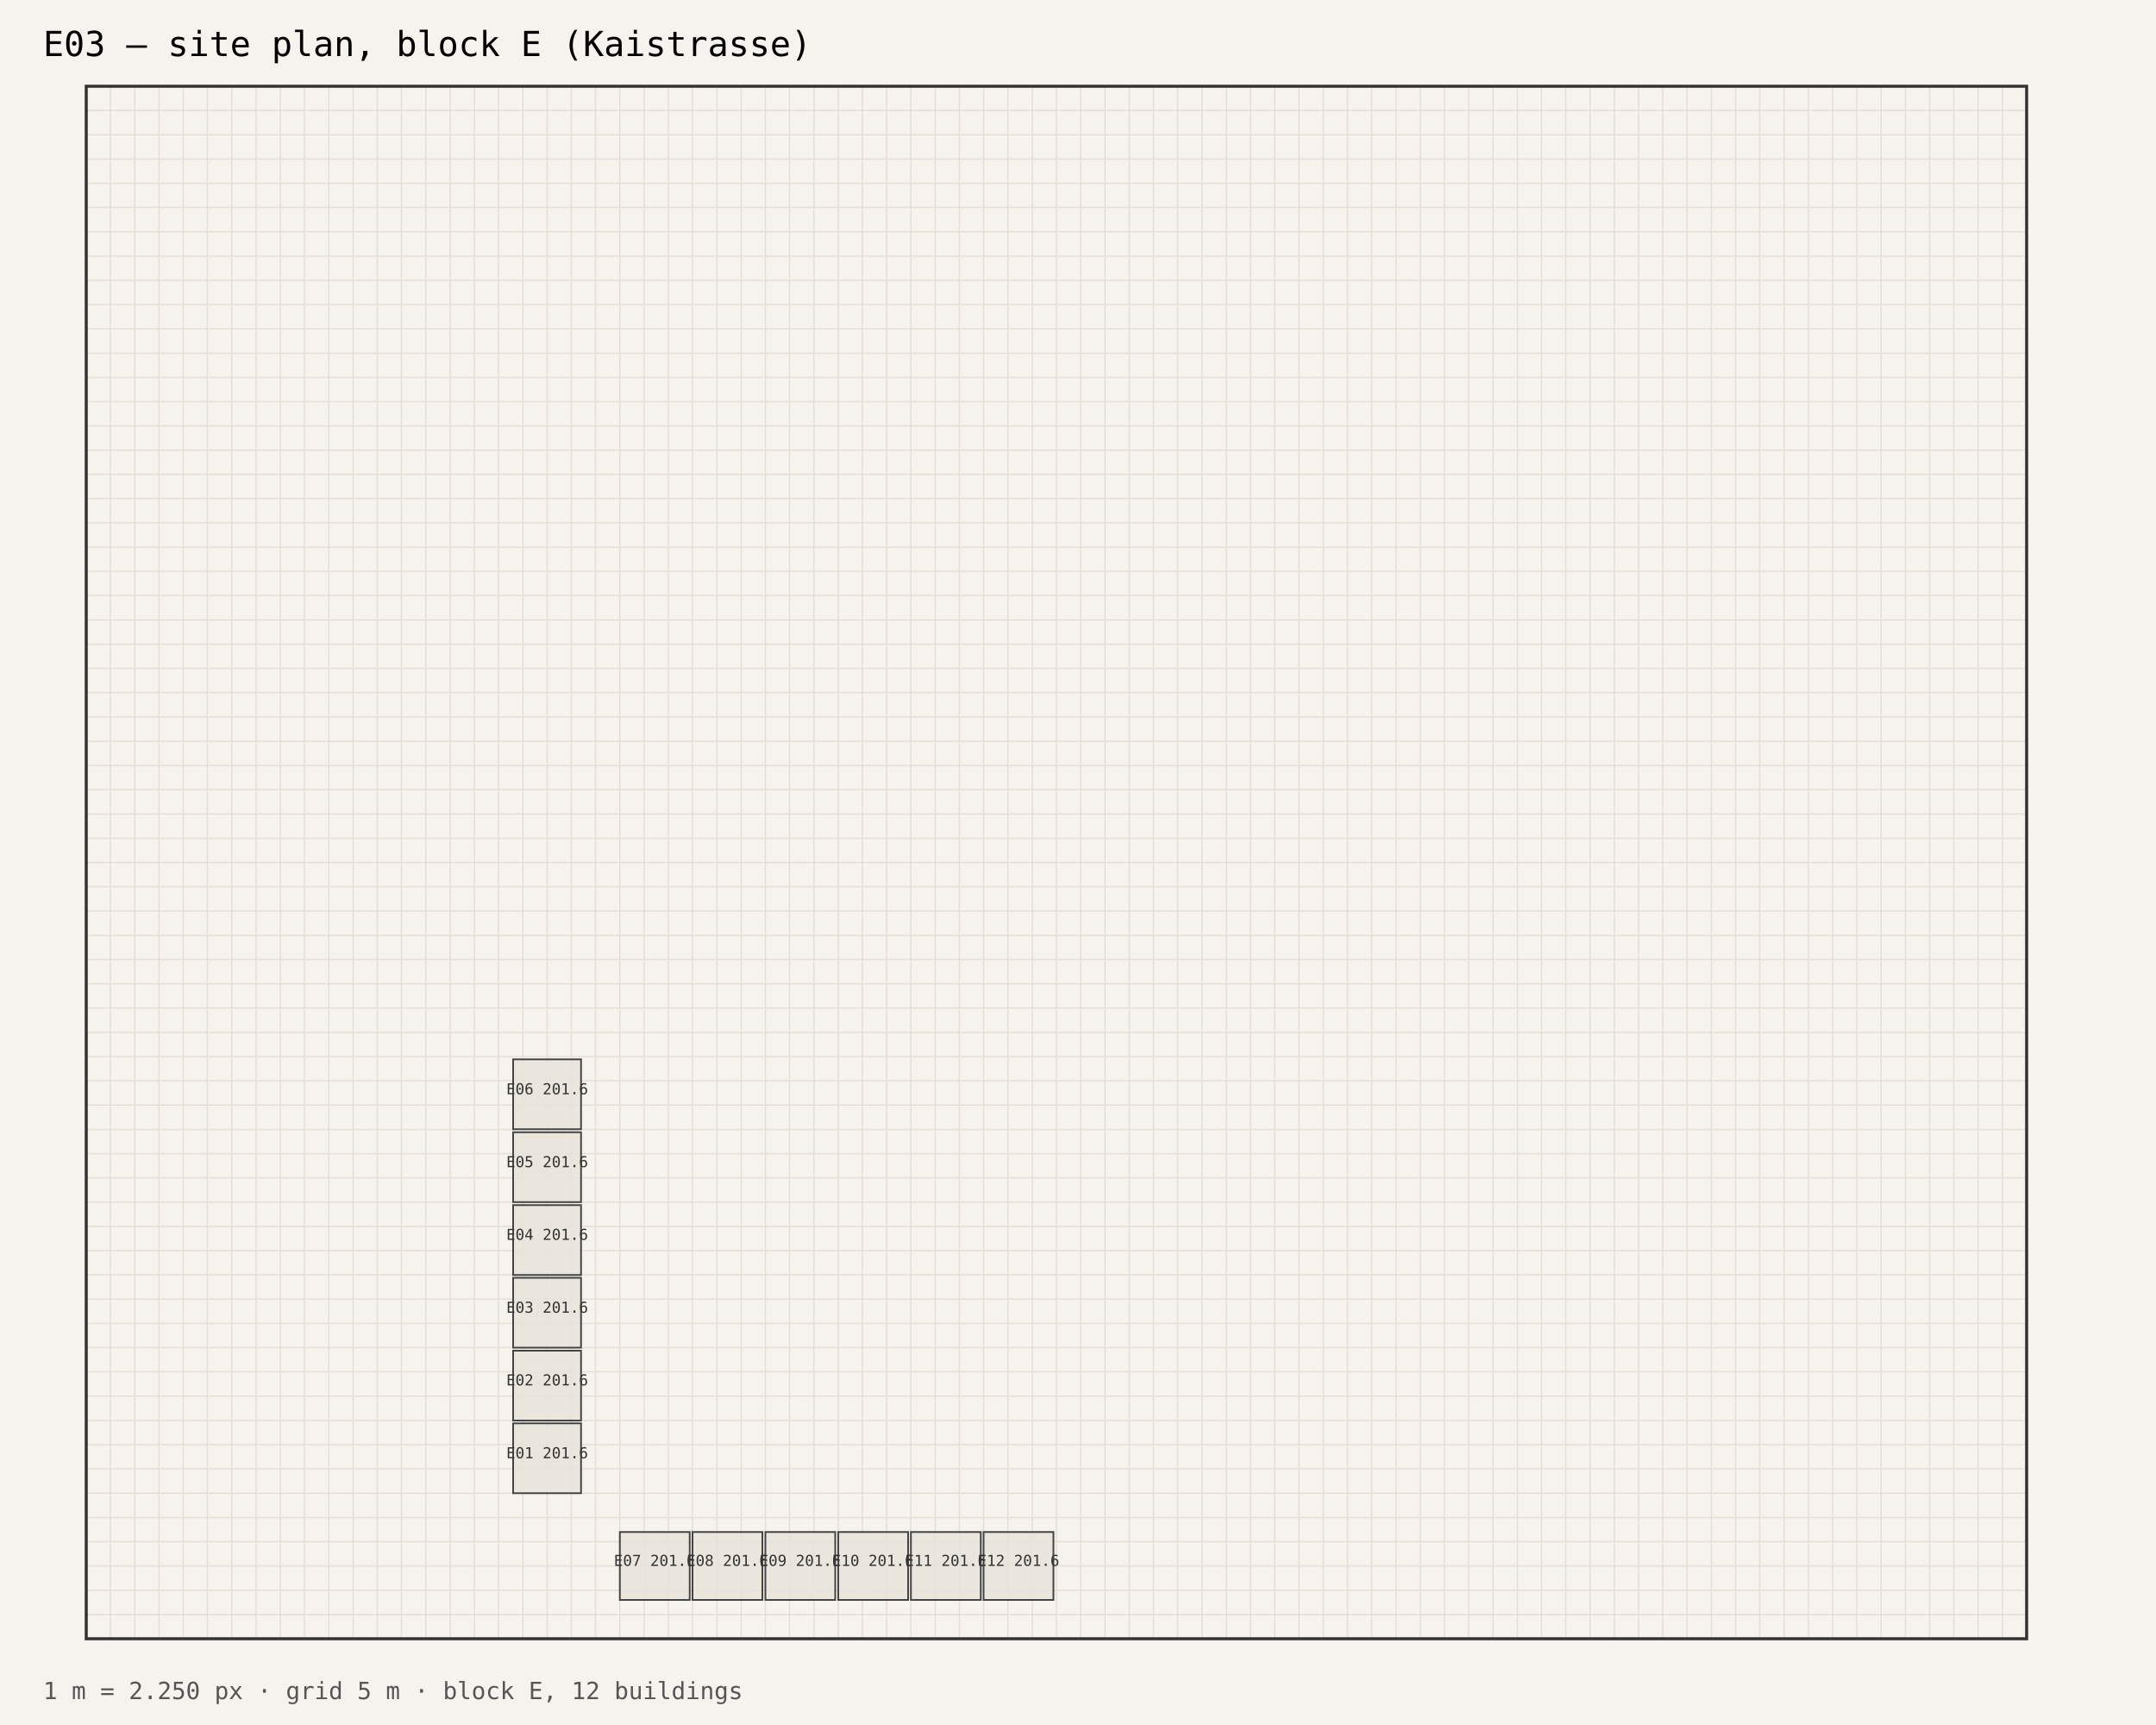
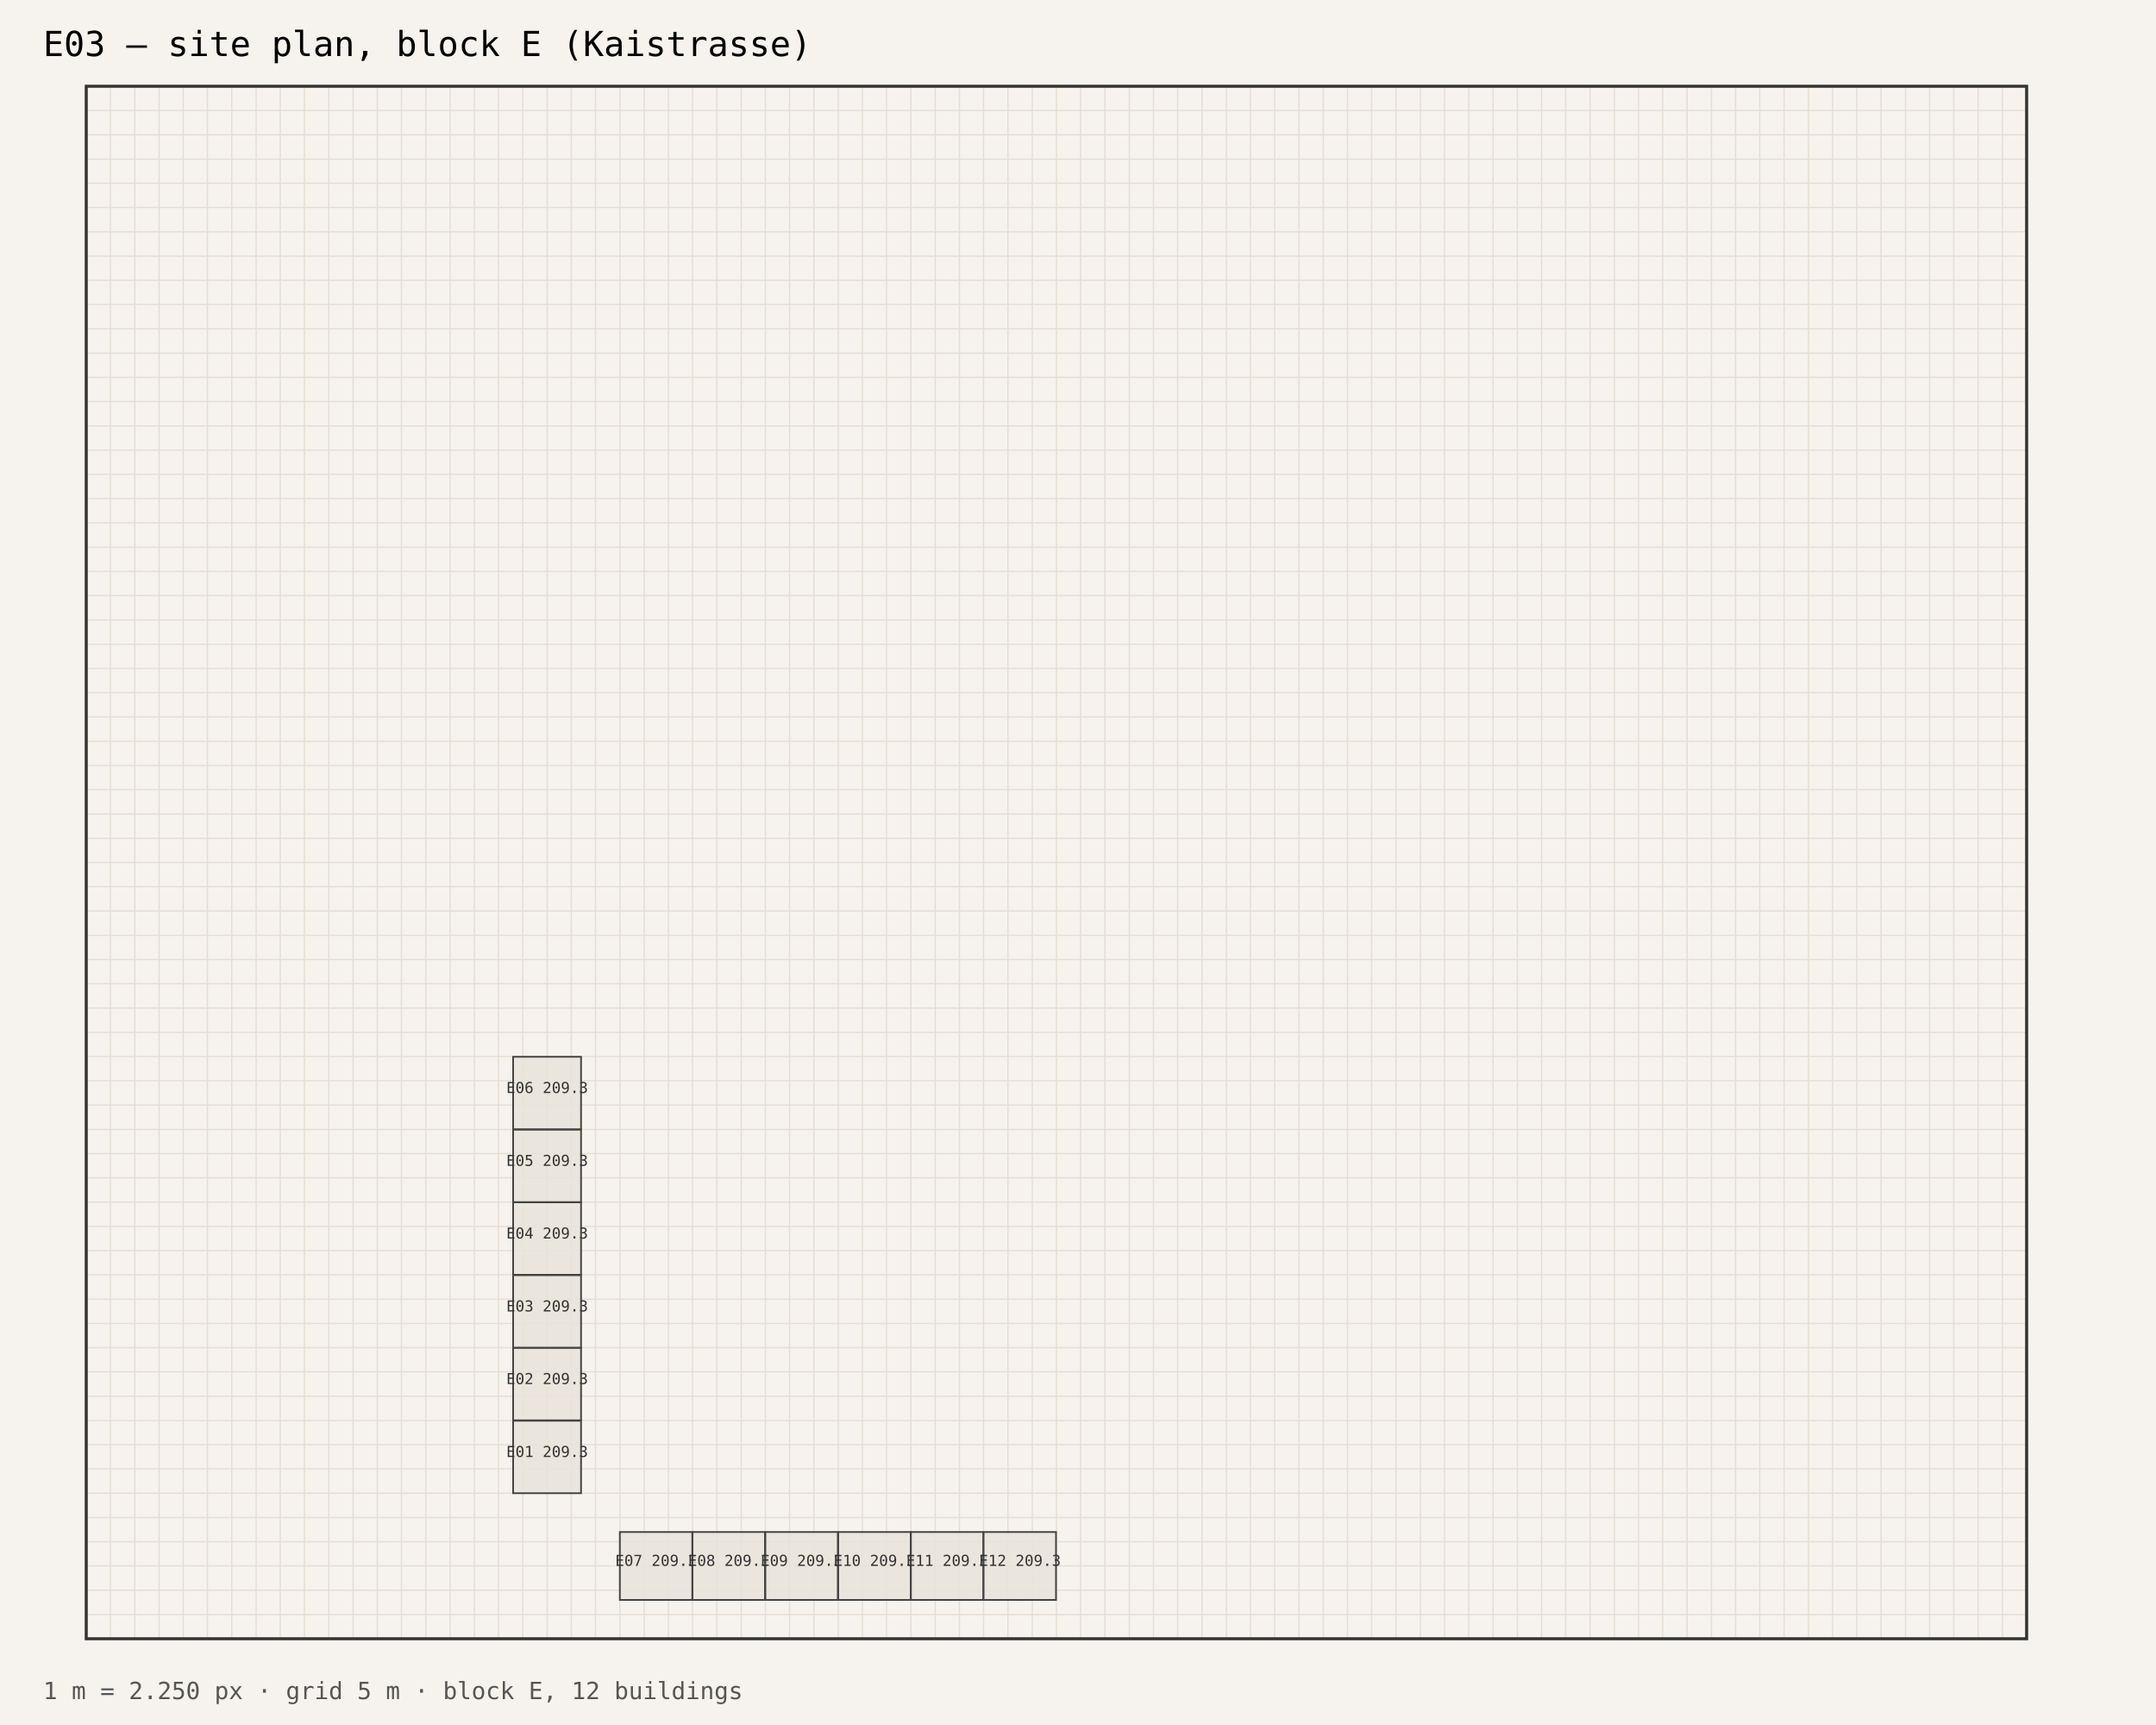
<svg xmlns="http://www.w3.org/2000/svg" width="1000" height="800" viewBox="0 0 1000 800">
  <rect width="1000" height="800" fill="#f6f3ee" />
  <text x="20" y="26" font-family="monospace" font-size="16">E03 — site plan, block E (Kaistrasse)</text>
  <text x="20" y="788" font-family="monospace" font-size="11" fill="#555">1 m = 2.250 px · grid 5 m · block E, 12 buildings</text>
  <line x1="40.0" y1="760.0" x2="40.0" y2="40.0" stroke="#e4ded4" stroke-width="0.6" />
  <line x1="51.2" y1="760.0" x2="51.2" y2="40.0" stroke="#e4ded4" stroke-width="0.6" />
  <line x1="62.5" y1="760.0" x2="62.5" y2="40.0" stroke="#e4ded4" stroke-width="0.6" />
  <line x1="73.8" y1="760.0" x2="73.8" y2="40.0" stroke="#e4ded4" stroke-width="0.6" />
  <line x1="85.0" y1="760.0" x2="85.0" y2="40.0" stroke="#e4ded4" stroke-width="0.6" />
  <line x1="96.2" y1="760.0" x2="96.2" y2="40.0" stroke="#e4ded4" stroke-width="0.6" />
  <line x1="107.5" y1="760.0" x2="107.5" y2="40.0" stroke="#e4ded4" stroke-width="0.6" />
  <line x1="118.8" y1="760.0" x2="118.8" y2="40.0" stroke="#e4ded4" stroke-width="0.6" />
  <line x1="130.0" y1="760.0" x2="130.0" y2="40.0" stroke="#e4ded4" stroke-width="0.6" />
  <line x1="141.2" y1="760.0" x2="141.2" y2="40.0" stroke="#e4ded4" stroke-width="0.6" />
  <line x1="152.5" y1="760.0" x2="152.5" y2="40.0" stroke="#e4ded4" stroke-width="0.6" />
  <line x1="163.8" y1="760.0" x2="163.8" y2="40.0" stroke="#e4ded4" stroke-width="0.6" />
  <line x1="175.0" y1="760.0" x2="175.0" y2="40.0" stroke="#e4ded4" stroke-width="0.6" />
  <line x1="186.2" y1="760.0" x2="186.2" y2="40.0" stroke="#e4ded4" stroke-width="0.6" />
  <line x1="197.5" y1="760.0" x2="197.5" y2="40.0" stroke="#e4ded4" stroke-width="0.6" />
  <line x1="208.8" y1="760.0" x2="208.8" y2="40.0" stroke="#e4ded4" stroke-width="0.6" />
  <line x1="220.0" y1="760.0" x2="220.0" y2="40.0" stroke="#e4ded4" stroke-width="0.6" />
  <line x1="231.2" y1="760.0" x2="231.2" y2="40.0" stroke="#e4ded4" stroke-width="0.6" />
  <line x1="242.5" y1="760.0" x2="242.5" y2="40.0" stroke="#e4ded4" stroke-width="0.6" />
  <line x1="253.8" y1="760.0" x2="253.8" y2="40.0" stroke="#e4ded4" stroke-width="0.6" />
  <line x1="265.0" y1="760.0" x2="265.0" y2="40.0" stroke="#e4ded4" stroke-width="0.6" />
  <line x1="276.2" y1="760.0" x2="276.2" y2="40.0" stroke="#e4ded4" stroke-width="0.6" />
  <line x1="287.5" y1="760.0" x2="287.5" y2="40.0" stroke="#e4ded4" stroke-width="0.6" />
  <line x1="298.8" y1="760.0" x2="298.8" y2="40.0" stroke="#e4ded4" stroke-width="0.6" />
  <line x1="310.0" y1="760.0" x2="310.0" y2="40.0" stroke="#e4ded4" stroke-width="0.6" />
  <line x1="321.2" y1="760.0" x2="321.2" y2="40.0" stroke="#e4ded4" stroke-width="0.6" />
  <line x1="332.5" y1="760.0" x2="332.5" y2="40.0" stroke="#e4ded4" stroke-width="0.6" />
  <line x1="343.8" y1="760.0" x2="343.8" y2="40.0" stroke="#e4ded4" stroke-width="0.6" />
  <line x1="355.0" y1="760.0" x2="355.0" y2="40.0" stroke="#e4ded4" stroke-width="0.6" />
  <line x1="366.2" y1="760.0" x2="366.2" y2="40.0" stroke="#e4ded4" stroke-width="0.6" />
  <line x1="377.5" y1="760.0" x2="377.5" y2="40.0" stroke="#e4ded4" stroke-width="0.6" />
  <line x1="388.8" y1="760.0" x2="388.8" y2="40.0" stroke="#e4ded4" stroke-width="0.6" />
  <line x1="400.0" y1="760.0" x2="400.0" y2="40.0" stroke="#e4ded4" stroke-width="0.6" />
  <line x1="411.2" y1="760.0" x2="411.2" y2="40.0" stroke="#e4ded4" stroke-width="0.6" />
  <line x1="422.5" y1="760.0" x2="422.5" y2="40.0" stroke="#e4ded4" stroke-width="0.6" />
  <line x1="433.8" y1="760.0" x2="433.8" y2="40.0" stroke="#e4ded4" stroke-width="0.6" />
  <line x1="445.0" y1="760.0" x2="445.0" y2="40.0" stroke="#e4ded4" stroke-width="0.6" />
  <line x1="456.2" y1="760.0" x2="456.2" y2="40.0" stroke="#e4ded4" stroke-width="0.6" />
  <line x1="467.5" y1="760.0" x2="467.5" y2="40.0" stroke="#e4ded4" stroke-width="0.6" />
  <line x1="478.8" y1="760.0" x2="478.8" y2="40.0" stroke="#e4ded4" stroke-width="0.6" />
  <line x1="490.0" y1="760.0" x2="490.0" y2="40.0" stroke="#e4ded4" stroke-width="0.6" />
  <line x1="501.2" y1="760.0" x2="501.2" y2="40.0" stroke="#e4ded4" stroke-width="0.6" />
  <line x1="512.5" y1="760.0" x2="512.5" y2="40.0" stroke="#e4ded4" stroke-width="0.6" />
  <line x1="523.8" y1="760.0" x2="523.8" y2="40.0" stroke="#e4ded4" stroke-width="0.6" />
  <line x1="535.0" y1="760.0" x2="535.0" y2="40.0" stroke="#e4ded4" stroke-width="0.6" />
  <line x1="546.2" y1="760.0" x2="546.2" y2="40.0" stroke="#e4ded4" stroke-width="0.6" />
  <line x1="557.5" y1="760.0" x2="557.5" y2="40.0" stroke="#e4ded4" stroke-width="0.6" />
  <line x1="568.8" y1="760.0" x2="568.8" y2="40.0" stroke="#e4ded4" stroke-width="0.6" />
  <line x1="580.0" y1="760.0" x2="580.0" y2="40.0" stroke="#e4ded4" stroke-width="0.6" />
  <line x1="591.2" y1="760.0" x2="591.2" y2="40.0" stroke="#e4ded4" stroke-width="0.6" />
  <line x1="602.5" y1="760.0" x2="602.5" y2="40.0" stroke="#e4ded4" stroke-width="0.6" />
  <line x1="613.8" y1="760.0" x2="613.8" y2="40.0" stroke="#e4ded4" stroke-width="0.6" />
  <line x1="625.0" y1="760.0" x2="625.0" y2="40.0" stroke="#e4ded4" stroke-width="0.6" />
  <line x1="636.2" y1="760.0" x2="636.2" y2="40.0" stroke="#e4ded4" stroke-width="0.6" />
  <line x1="647.5" y1="760.0" x2="647.5" y2="40.0" stroke="#e4ded4" stroke-width="0.6" />
  <line x1="658.8" y1="760.0" x2="658.8" y2="40.0" stroke="#e4ded4" stroke-width="0.6" />
  <line x1="670.0" y1="760.0" x2="670.0" y2="40.0" stroke="#e4ded4" stroke-width="0.6" />
  <line x1="681.2" y1="760.0" x2="681.2" y2="40.0" stroke="#e4ded4" stroke-width="0.6" />
  <line x1="692.5" y1="760.0" x2="692.5" y2="40.0" stroke="#e4ded4" stroke-width="0.6" />
  <line x1="703.8" y1="760.0" x2="703.8" y2="40.0" stroke="#e4ded4" stroke-width="0.6" />
  <line x1="715.0" y1="760.0" x2="715.0" y2="40.0" stroke="#e4ded4" stroke-width="0.6" />
  <line x1="726.2" y1="760.0" x2="726.2" y2="40.0" stroke="#e4ded4" stroke-width="0.6" />
  <line x1="737.5" y1="760.0" x2="737.5" y2="40.0" stroke="#e4ded4" stroke-width="0.6" />
  <line x1="748.8" y1="760.0" x2="748.8" y2="40.0" stroke="#e4ded4" stroke-width="0.6" />
  <line x1="760.0" y1="760.0" x2="760.0" y2="40.0" stroke="#e4ded4" stroke-width="0.6" />
  <line x1="771.2" y1="760.0" x2="771.2" y2="40.0" stroke="#e4ded4" stroke-width="0.6" />
  <line x1="782.5" y1="760.0" x2="782.5" y2="40.0" stroke="#e4ded4" stroke-width="0.6" />
  <line x1="793.8" y1="760.0" x2="793.8" y2="40.0" stroke="#e4ded4" stroke-width="0.6" />
  <line x1="805.0" y1="760.0" x2="805.0" y2="40.0" stroke="#e4ded4" stroke-width="0.6" />
  <line x1="816.2" y1="760.0" x2="816.2" y2="40.0" stroke="#e4ded4" stroke-width="0.6" />
  <line x1="827.5" y1="760.0" x2="827.5" y2="40.0" stroke="#e4ded4" stroke-width="0.6" />
  <line x1="838.8" y1="760.0" x2="838.8" y2="40.0" stroke="#e4ded4" stroke-width="0.6" />
  <line x1="850.0" y1="760.0" x2="850.0" y2="40.0" stroke="#e4ded4" stroke-width="0.6" />
  <line x1="861.2" y1="760.0" x2="861.2" y2="40.0" stroke="#e4ded4" stroke-width="0.6" />
  <line x1="872.5" y1="760.0" x2="872.5" y2="40.0" stroke="#e4ded4" stroke-width="0.6" />
  <line x1="883.8" y1="760.0" x2="883.8" y2="40.0" stroke="#e4ded4" stroke-width="0.6" />
  <line x1="895.0" y1="760.0" x2="895.0" y2="40.0" stroke="#e4ded4" stroke-width="0.6" />
  <line x1="906.2" y1="760.0" x2="906.2" y2="40.0" stroke="#e4ded4" stroke-width="0.6" />
  <line x1="917.5" y1="760.0" x2="917.5" y2="40.0" stroke="#e4ded4" stroke-width="0.6" />
  <line x1="928.8" y1="760.0" x2="928.8" y2="40.0" stroke="#e4ded4" stroke-width="0.6" />
  <line x1="40.0" y1="760.0" x2="940.0" y2="760.0" stroke="#e4ded4" stroke-width="0.6" />
  <line x1="40.0" y1="748.8" x2="940.0" y2="748.8" stroke="#e4ded4" stroke-width="0.6" />
  <line x1="40.0" y1="737.5" x2="940.0" y2="737.5" stroke="#e4ded4" stroke-width="0.6" />
  <line x1="40.0" y1="726.2" x2="940.0" y2="726.2" stroke="#e4ded4" stroke-width="0.6" />
  <line x1="40.0" y1="715.0" x2="940.0" y2="715.0" stroke="#e4ded4" stroke-width="0.6" />
  <line x1="40.0" y1="703.8" x2="940.0" y2="703.8" stroke="#e4ded4" stroke-width="0.6" />
  <line x1="40.0" y1="692.5" x2="940.0" y2="692.5" stroke="#e4ded4" stroke-width="0.6" />
  <line x1="40.0" y1="681.2" x2="940.0" y2="681.2" stroke="#e4ded4" stroke-width="0.6" />
  <line x1="40.0" y1="670.0" x2="940.0" y2="670.0" stroke="#e4ded4" stroke-width="0.6" />
  <line x1="40.0" y1="658.8" x2="940.0" y2="658.8" stroke="#e4ded4" stroke-width="0.6" />
  <line x1="40.0" y1="647.5" x2="940.0" y2="647.5" stroke="#e4ded4" stroke-width="0.6" />
  <line x1="40.0" y1="636.2" x2="940.0" y2="636.2" stroke="#e4ded4" stroke-width="0.6" />
  <line x1="40.0" y1="625.0" x2="940.0" y2="625.0" stroke="#e4ded4" stroke-width="0.6" />
  <line x1="40.0" y1="613.8" x2="940.0" y2="613.8" stroke="#e4ded4" stroke-width="0.6" />
  <line x1="40.0" y1="602.5" x2="940.0" y2="602.5" stroke="#e4ded4" stroke-width="0.6" />
  <line x1="40.0" y1="591.2" x2="940.0" y2="591.2" stroke="#e4ded4" stroke-width="0.6" />
  <line x1="40.0" y1="580.0" x2="940.0" y2="580.0" stroke="#e4ded4" stroke-width="0.6" />
  <line x1="40.0" y1="568.8" x2="940.0" y2="568.8" stroke="#e4ded4" stroke-width="0.6" />
  <line x1="40.0" y1="557.5" x2="940.0" y2="557.5" stroke="#e4ded4" stroke-width="0.6" />
  <line x1="40.0" y1="546.2" x2="940.0" y2="546.2" stroke="#e4ded4" stroke-width="0.6" />
  <line x1="40.0" y1="535.0" x2="940.0" y2="535.0" stroke="#e4ded4" stroke-width="0.6" />
  <line x1="40.0" y1="523.8" x2="940.0" y2="523.8" stroke="#e4ded4" stroke-width="0.6" />
  <line x1="40.0" y1="512.5" x2="940.0" y2="512.5" stroke="#e4ded4" stroke-width="0.6" />
  <line x1="40.0" y1="501.2" x2="940.0" y2="501.2" stroke="#e4ded4" stroke-width="0.6" />
  <line x1="40.0" y1="490.0" x2="940.0" y2="490.0" stroke="#e4ded4" stroke-width="0.6" />
  <line x1="40.0" y1="478.8" x2="940.0" y2="478.8" stroke="#e4ded4" stroke-width="0.6" />
  <line x1="40.0" y1="467.5" x2="940.0" y2="467.5" stroke="#e4ded4" stroke-width="0.6" />
  <line x1="40.0" y1="456.2" x2="940.0" y2="456.2" stroke="#e4ded4" stroke-width="0.6" />
  <line x1="40.0" y1="445.0" x2="940.0" y2="445.0" stroke="#e4ded4" stroke-width="0.6" />
  <line x1="40.0" y1="433.8" x2="940.0" y2="433.8" stroke="#e4ded4" stroke-width="0.6" />
  <line x1="40.0" y1="422.5" x2="940.0" y2="422.5" stroke="#e4ded4" stroke-width="0.6" />
  <line x1="40.0" y1="411.2" x2="940.0" y2="411.2" stroke="#e4ded4" stroke-width="0.6" />
  <line x1="40.0" y1="400.0" x2="940.0" y2="400.0" stroke="#e4ded4" stroke-width="0.6" />
  <line x1="40.0" y1="388.8" x2="940.0" y2="388.8" stroke="#e4ded4" stroke-width="0.6" />
  <line x1="40.0" y1="377.5" x2="940.0" y2="377.5" stroke="#e4ded4" stroke-width="0.6" />
  <line x1="40.0" y1="366.2" x2="940.0" y2="366.2" stroke="#e4ded4" stroke-width="0.6" />
  <line x1="40.0" y1="355.0" x2="940.0" y2="355.0" stroke="#e4ded4" stroke-width="0.6" />
  <line x1="40.0" y1="343.8" x2="940.0" y2="343.8" stroke="#e4ded4" stroke-width="0.6" />
  <line x1="40.0" y1="332.5" x2="940.0" y2="332.5" stroke="#e4ded4" stroke-width="0.6" />
  <line x1="40.0" y1="321.2" x2="940.0" y2="321.2" stroke="#e4ded4" stroke-width="0.6" />
  <line x1="40.0" y1="310.0" x2="940.0" y2="310.0" stroke="#e4ded4" stroke-width="0.6" />
  <line x1="40.0" y1="298.8" x2="940.0" y2="298.8" stroke="#e4ded4" stroke-width="0.6" />
  <line x1="40.0" y1="287.5" x2="940.0" y2="287.5" stroke="#e4ded4" stroke-width="0.6" />
  <line x1="40.0" y1="276.2" x2="940.0" y2="276.2" stroke="#e4ded4" stroke-width="0.6" />
  <line x1="40.0" y1="265.0" x2="940.0" y2="265.0" stroke="#e4ded4" stroke-width="0.6" />
  <line x1="40.0" y1="253.8" x2="940.0" y2="253.8" stroke="#e4ded4" stroke-width="0.6" />
  <line x1="40.0" y1="242.5" x2="940.0" y2="242.5" stroke="#e4ded4" stroke-width="0.6" />
  <line x1="40.0" y1="231.2" x2="940.0" y2="231.2" stroke="#e4ded4" stroke-width="0.6" />
  <line x1="40.0" y1="220.0" x2="940.0" y2="220.0" stroke="#e4ded4" stroke-width="0.6" />
  <line x1="40.0" y1="208.8" x2="940.0" y2="208.8" stroke="#e4ded4" stroke-width="0.6" />
  <line x1="40.0" y1="197.5" x2="940.0" y2="197.5" stroke="#e4ded4" stroke-width="0.6" />
  <line x1="40.0" y1="186.2" x2="940.0" y2="186.2" stroke="#e4ded4" stroke-width="0.6" />
  <line x1="40.0" y1="175.0" x2="940.0" y2="175.0" stroke="#e4ded4" stroke-width="0.6" />
  <line x1="40.0" y1="163.8" x2="940.0" y2="163.8" stroke="#e4ded4" stroke-width="0.6" />
  <line x1="40.0" y1="152.5" x2="940.0" y2="152.5" stroke="#e4ded4" stroke-width="0.6" />
  <line x1="40.0" y1="141.2" x2="940.0" y2="141.2" stroke="#e4ded4" stroke-width="0.6" />
  <line x1="40.0" y1="130.0" x2="940.0" y2="130.0" stroke="#e4ded4" stroke-width="0.6" />
  <line x1="40.0" y1="118.8" x2="940.0" y2="118.8" stroke="#e4ded4" stroke-width="0.6" />
  <line x1="40.0" y1="107.5" x2="940.0" y2="107.5" stroke="#e4ded4" stroke-width="0.6" />
  <line x1="40.0" y1="96.2" x2="940.0" y2="96.2" stroke="#e4ded4" stroke-width="0.6" />
  <line x1="40.0" y1="85.0" x2="940.0" y2="85.0" stroke="#e4ded4" stroke-width="0.6" />
  <line x1="40.0" y1="73.8" x2="940.0" y2="73.8" stroke="#e4ded4" stroke-width="0.6" />
  <line x1="40.0" y1="62.5" x2="940.0" y2="62.5" stroke="#e4ded4" stroke-width="0.6" />
  <line x1="40.0" y1="51.2" x2="940.0" y2="51.2" stroke="#e4ded4" stroke-width="0.6" />
  <rect x="40.0" y="40.0" width="900.0" height="720.0" fill="none" stroke="#333" stroke-width="1.4" />
-   <rect x="238.0" y="660.1" width="31.5" height="32.4" fill="#e9e4da" stroke="#444" stroke-width="0.8" fill-opacity="0.85" />
-   <text x="253.8" y="676.3" font-family="monospace" font-size="7" text-anchor="middle" fill="#333">E01 201.6</text>
-   <rect x="238.0" y="626.4" width="31.5" height="32.4" fill="#e9e4da" stroke="#444" stroke-width="0.8" fill-opacity="0.85" />
-   <text x="253.8" y="642.5" font-family="monospace" font-size="7" text-anchor="middle" fill="#333">E02 201.6</text>
-   <rect x="238.0" y="592.6" width="31.5" height="32.4" fill="#e9e4da" stroke="#444" stroke-width="0.8" fill-opacity="0.85" />
-   <text x="253.8" y="608.8" font-family="monospace" font-size="7" text-anchor="middle" fill="#333">E03 201.6</text>
-   <rect x="238.0" y="558.9" width="31.5" height="32.4" fill="#e9e4da" stroke="#444" stroke-width="0.8" fill-opacity="0.85" />
-   <text x="253.8" y="575.0" font-family="monospace" font-size="7" text-anchor="middle" fill="#333">E04 201.6</text>
-   <rect x="238.0" y="525.1" width="31.5" height="32.4" fill="#e9e4da" stroke="#444" stroke-width="0.8" fill-opacity="0.85" />
-   <text x="253.8" y="541.3" font-family="monospace" font-size="7" text-anchor="middle" fill="#333">E05 201.6</text>
-   <rect x="238.0" y="491.3" width="31.5" height="32.4" fill="#e9e4da" stroke="#444" stroke-width="0.8" fill-opacity="0.85" />
-   <text x="253.8" y="507.5" font-family="monospace" font-size="7" text-anchor="middle" fill="#333">E06 201.6</text>
-   <rect x="287.5" y="710.5" width="32.4" height="31.5" fill="#e9e4da" stroke="#444" stroke-width="0.8" fill-opacity="0.85" />
-   <text x="303.7" y="726.2" font-family="monospace" font-size="7" text-anchor="middle" fill="#333">E07 201.6</text>
-   <rect x="321.2" y="710.5" width="32.4" height="31.5" fill="#e9e4da" stroke="#444" stroke-width="0.8" fill-opacity="0.85" />
-   <text x="337.4" y="726.2" font-family="monospace" font-size="7" text-anchor="middle" fill="#333">E08 201.6</text>
-   <rect x="355.0" y="710.5" width="32.4" height="31.5" fill="#e9e4da" stroke="#444" stroke-width="0.8" fill-opacity="0.85" />
-   <text x="371.2" y="726.2" font-family="monospace" font-size="7" text-anchor="middle" fill="#333">E09 201.6</text>
-   <rect x="388.8" y="710.5" width="32.4" height="31.5" fill="#e9e4da" stroke="#444" stroke-width="0.8" fill-opacity="0.85" />
-   <text x="404.9" y="726.2" font-family="monospace" font-size="7" text-anchor="middle" fill="#333">E10 201.6</text>
-   <rect x="422.5" y="710.5" width="32.4" height="31.5" fill="#e9e4da" stroke="#444" stroke-width="0.8" fill-opacity="0.85" />
-   <text x="438.7" y="726.2" font-family="monospace" font-size="7" text-anchor="middle" fill="#333">E11 201.6</text>
-   <rect x="456.2" y="710.5" width="32.4" height="31.5" fill="#e9e4da" stroke="#444" stroke-width="0.8" fill-opacity="0.85" />
-   <text x="472.4" y="726.2" font-family="monospace" font-size="7" text-anchor="middle" fill="#333">E12 201.6</text>
+   <rect x="238.0" y="658.9" width="31.5" height="33.6" fill="#e9e4da" stroke="#444" stroke-width="0.8" fill-opacity="0.85" />
+   <text x="253.8" y="675.7" font-family="monospace" font-size="7" text-anchor="middle" fill="#333">E01 209.3</text>
+   <rect x="238.0" y="625.1" width="31.5" height="33.6" fill="#e9e4da" stroke="#444" stroke-width="0.8" fill-opacity="0.85" />
+   <text x="253.8" y="641.9" font-family="monospace" font-size="7" text-anchor="middle" fill="#333">E02 209.3</text>
+   <rect x="238.0" y="591.4" width="31.5" height="33.6" fill="#e9e4da" stroke="#444" stroke-width="0.8" fill-opacity="0.85" />
+   <text x="253.8" y="608.2" font-family="monospace" font-size="7" text-anchor="middle" fill="#333">E03 209.3</text>
+   <rect x="238.0" y="557.6" width="31.5" height="33.6" fill="#e9e4da" stroke="#444" stroke-width="0.8" fill-opacity="0.85" />
+   <text x="253.8" y="574.4" font-family="monospace" font-size="7" text-anchor="middle" fill="#333">E04 209.3</text>
+   <rect x="238.0" y="523.9" width="31.5" height="33.6" fill="#e9e4da" stroke="#444" stroke-width="0.8" fill-opacity="0.85" />
+   <text x="253.8" y="540.7" font-family="monospace" font-size="7" text-anchor="middle" fill="#333">E05 209.3</text>
+   <rect x="238.0" y="490.1" width="31.5" height="33.6" fill="#e9e4da" stroke="#444" stroke-width="0.8" fill-opacity="0.85" />
+   <text x="253.8" y="506.9" font-family="monospace" font-size="7" text-anchor="middle" fill="#333">E06 209.3</text>
+   <rect x="287.5" y="710.5" width="33.6" height="31.5" fill="#e9e4da" stroke="#444" stroke-width="0.8" fill-opacity="0.85" />
+   <text x="304.3" y="726.2" font-family="monospace" font-size="7" text-anchor="middle" fill="#333">E07 209.3</text>
+   <rect x="321.2" y="710.5" width="33.6" height="31.5" fill="#e9e4da" stroke="#444" stroke-width="0.8" fill-opacity="0.85" />
+   <text x="338.1" y="726.2" font-family="monospace" font-size="7" text-anchor="middle" fill="#333">E08 209.3</text>
+   <rect x="355.0" y="710.5" width="33.6" height="31.5" fill="#e9e4da" stroke="#444" stroke-width="0.8" fill-opacity="0.85" />
+   <text x="371.8" y="726.2" font-family="monospace" font-size="7" text-anchor="middle" fill="#333">E09 209.3</text>
+   <rect x="388.8" y="710.5" width="33.6" height="31.5" fill="#e9e4da" stroke="#444" stroke-width="0.8" fill-opacity="0.85" />
+   <text x="405.6" y="726.2" font-family="monospace" font-size="7" text-anchor="middle" fill="#333">E10 209.3</text>
+   <rect x="422.5" y="710.5" width="33.6" height="31.5" fill="#e9e4da" stroke="#444" stroke-width="0.8" fill-opacity="0.85" />
+   <text x="439.3" y="726.2" font-family="monospace" font-size="7" text-anchor="middle" fill="#333">E11 209.3</text>
+   <rect x="456.2" y="710.5" width="33.6" height="31.5" fill="#e9e4da" stroke="#444" stroke-width="0.8" fill-opacity="0.85" />
+   <text x="473.1" y="726.2" font-family="monospace" font-size="7" text-anchor="middle" fill="#333">E12 209.3</text>
</svg>
